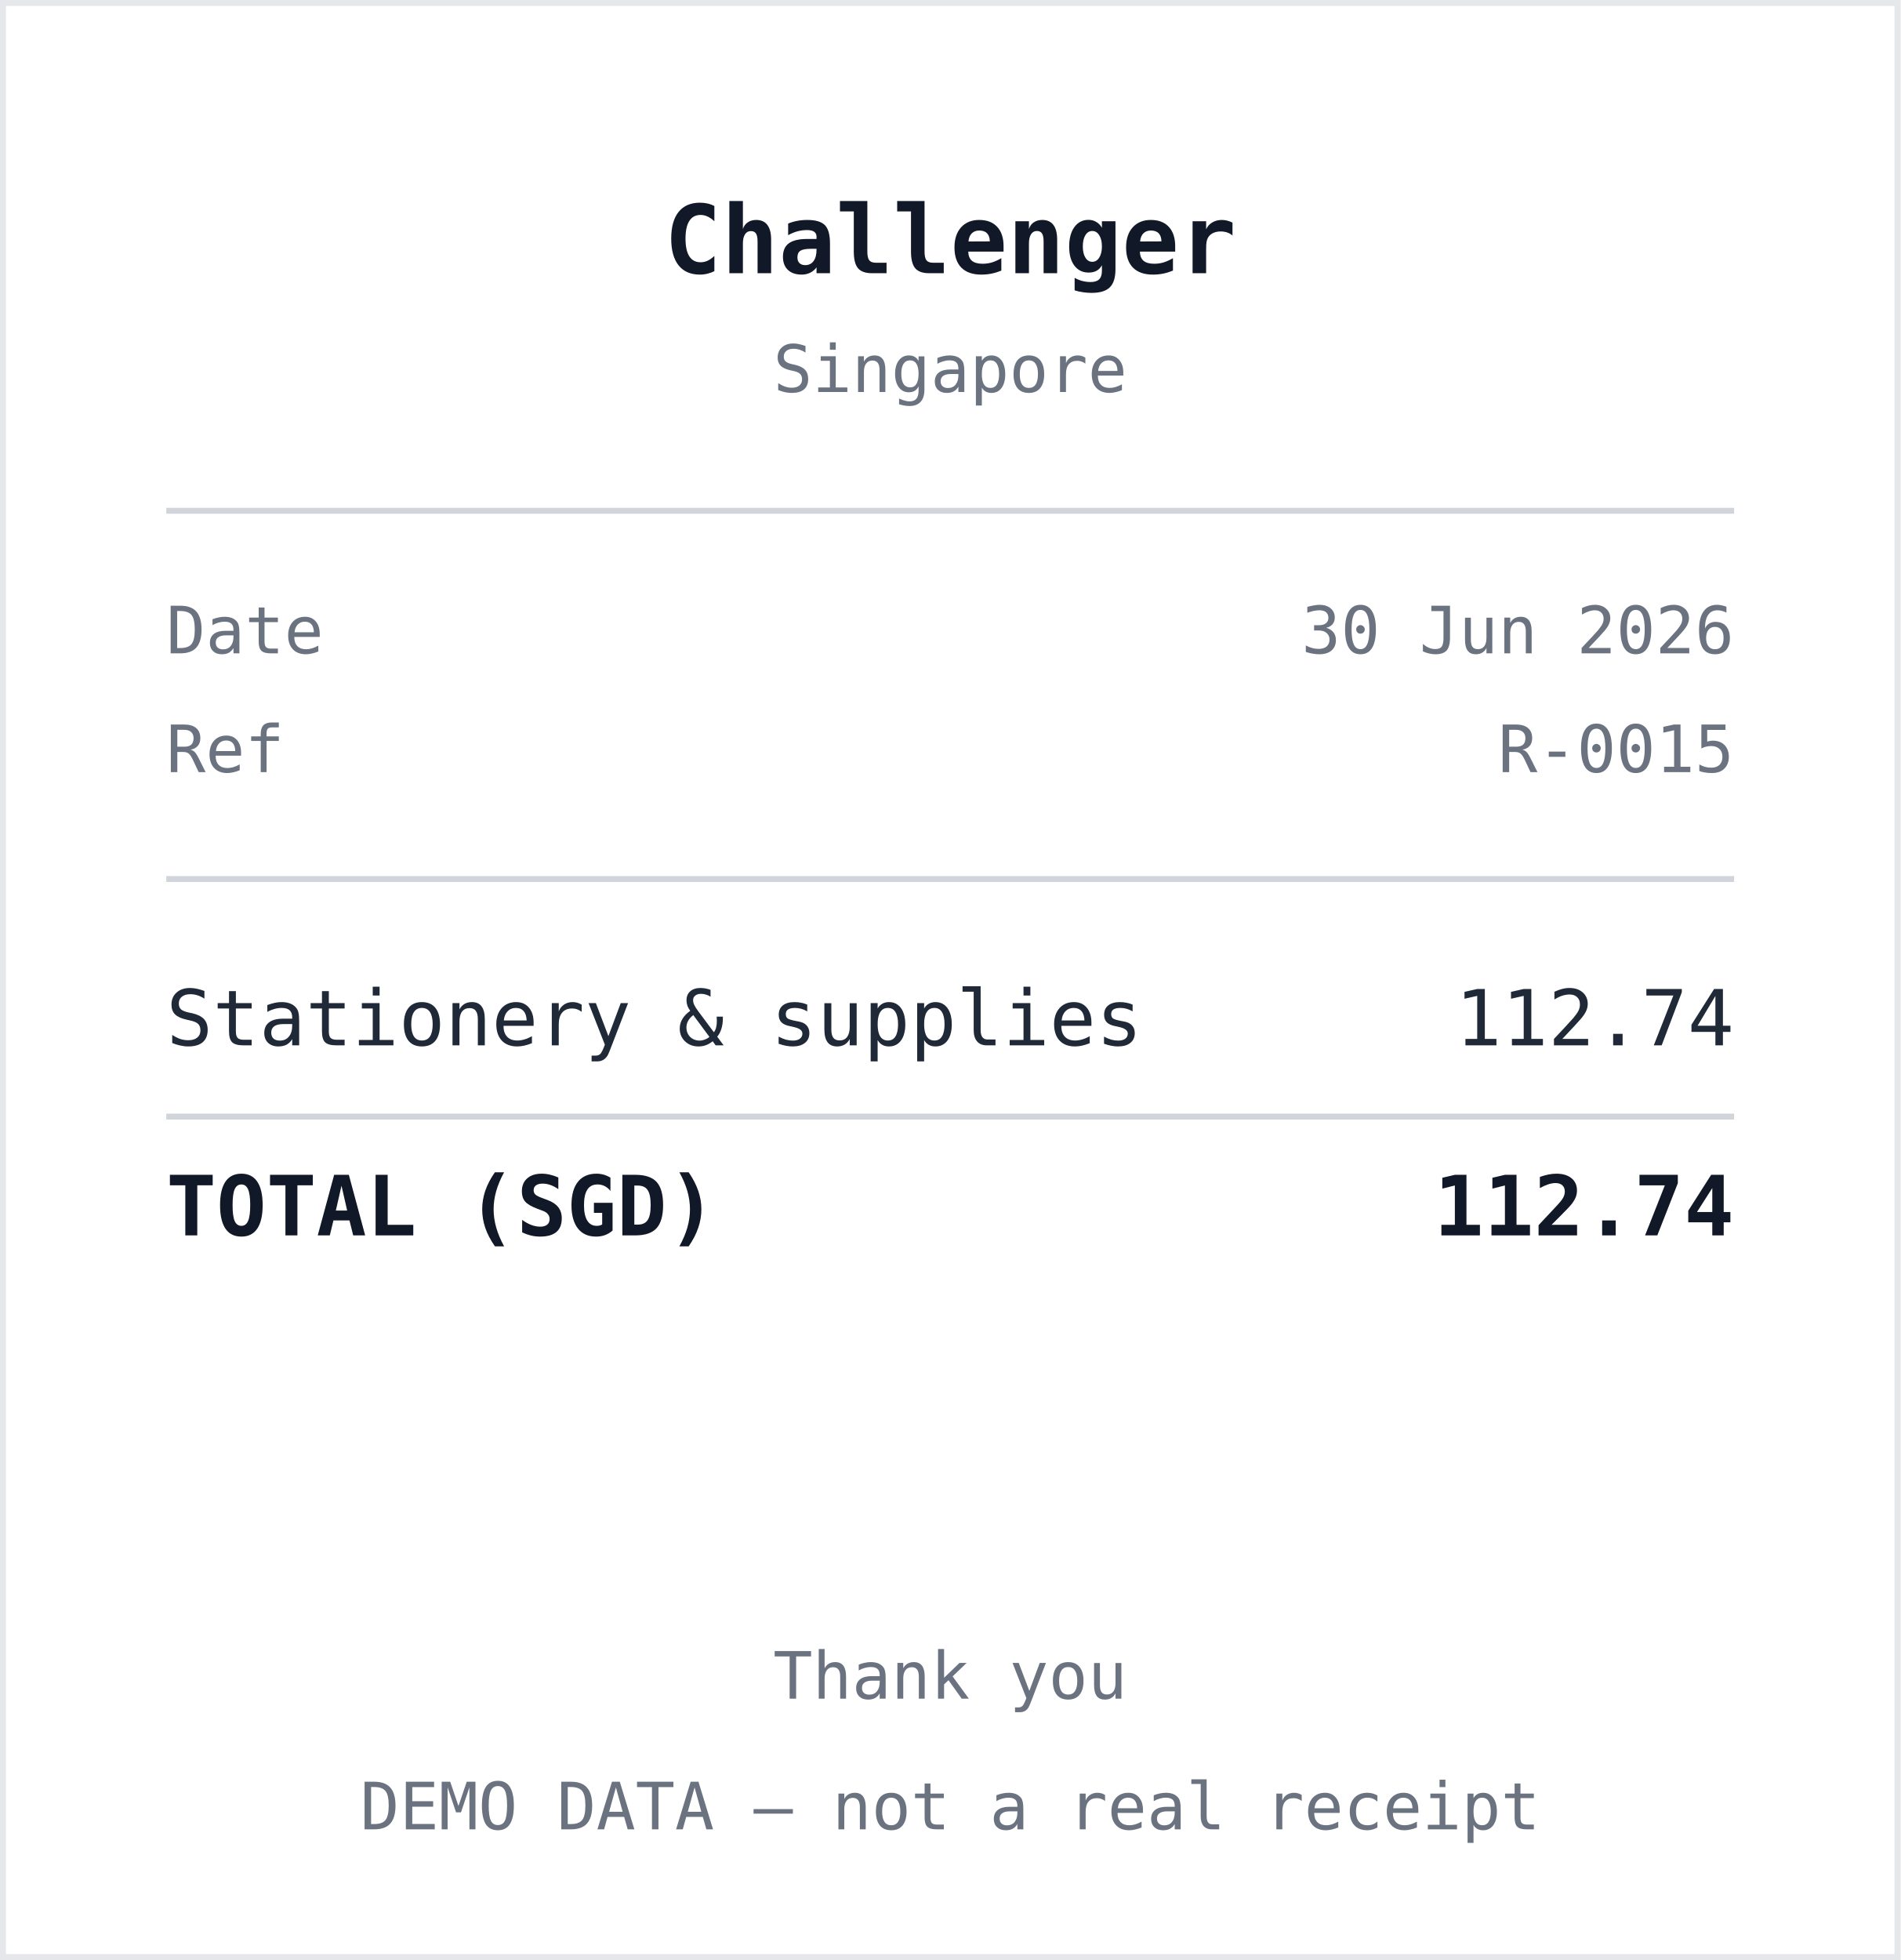
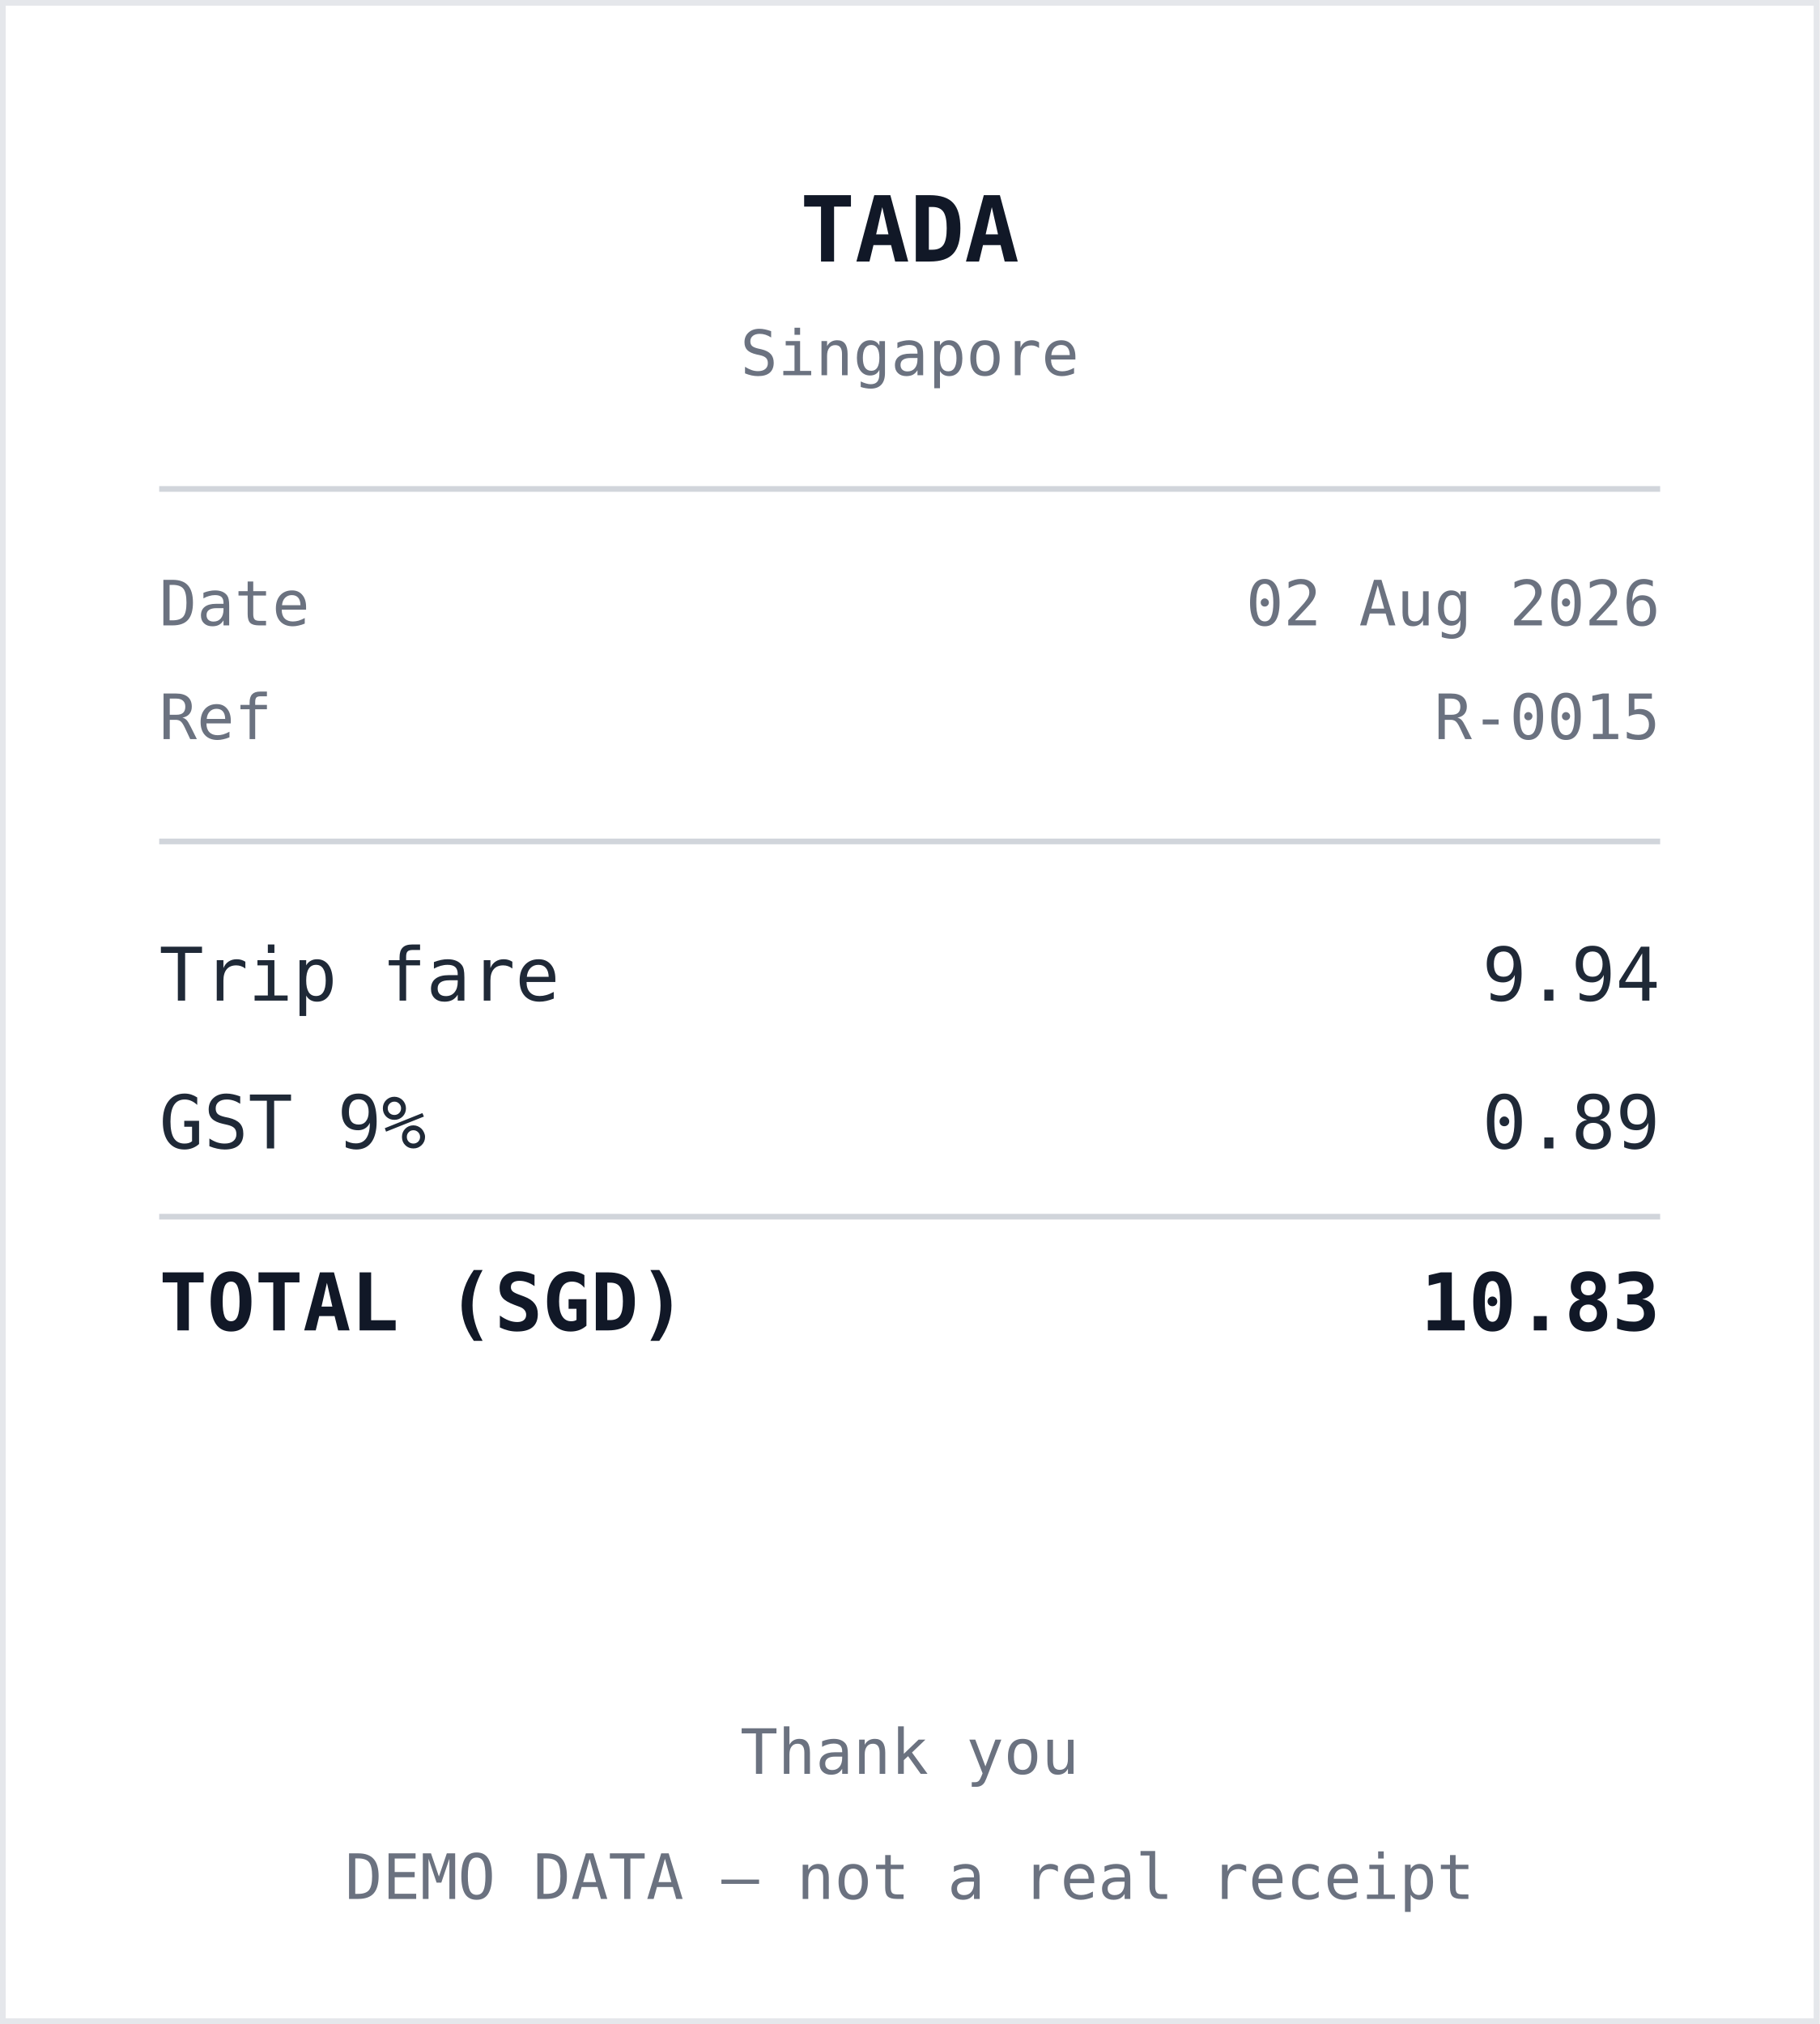
- <svg xmlns="http://www.w3.org/2000/svg" width="320" height="330" viewBox="0 0 320 330" role="img" aria-label="Receipt from Challenger">
+ <svg xmlns="http://www.w3.org/2000/svg" width="320" height="356" viewBox="0 0 320 356" role="img" aria-label="Receipt from TADA">
  <style>
    .r { font: 13px ui-monospace, "SF Mono", Menlo, monospace; fill: #1f2937; }
    .b { font: 700 14px ui-monospace, "SF Mono", Menlo, monospace; fill: #111827; }
    .h { font: 700 16px ui-monospace, "SF Mono", Menlo, monospace; fill: #111827; }
    .m { font: 11px ui-monospace, "SF Mono", Menlo, monospace; fill: #6b7280; }
    .rule { stroke: #d1d5db; stroke-width: 1; }
  </style>
-   <rect x="0" y="0" width="320" height="330" fill="#ffffff" />
-   <rect x="0.5" y="0.5" width="319" height="329" fill="none" stroke="#e5e7eb" />
-   <text x="160" y="46" text-anchor="middle" class="h">Challenger</text>
+   <rect x="0" y="0" width="320" height="356" fill="#ffffff" />
+   <rect x="0.5" y="0.5" width="319" height="355" fill="none" stroke="#e5e7eb" />
+   <text x="160" y="46" text-anchor="middle" class="h">TADA</text>
  <text x="160" y="66" text-anchor="middle" class="m">Singapore</text>
  <line x1="28" y1="86" x2="292" y2="86" class="rule" />
  <text x="28" y="110" class="m">Date</text>
-   <text x="292" y="110" text-anchor="end" class="m">30 Jun 2026</text>
+   <text x="292" y="110" text-anchor="end" class="m">02 Aug 2026</text>
  <text x="28" y="130" class="m">Ref</text>
  <text x="292" y="130" text-anchor="end" class="m">R-0015</text>
  <line x1="28" y1="148" x2="292" y2="148" class="rule" />
-   <text x="28" y="176" class="r">Stationery &amp; supplies</text>
-   <text x="292" y="176" text-anchor="end" class="r">112.74</text>
-   <line x1="28" y1="188" x2="292" y2="188" class="rule" />
-   <text x="28" y="208" class="b">TOTAL (SGD)</text>
-   <text x="292" y="208" text-anchor="end" class="b">112.74</text>
-   <text x="160" y="286" text-anchor="middle" class="m">Thank you</text>
-   <text x="160" y="308" text-anchor="middle" class="m">DEMO DATA — not a real receipt</text>
+   <text x="28" y="176" class="r">Trip fare</text>
+   <text x="292" y="176" text-anchor="end" class="r">9.94</text>
+   <text x="28" y="202" class="r">GST 9%</text>
+   <text x="292" y="202" text-anchor="end" class="r">0.89</text>
+   <line x1="28" y1="214" x2="292" y2="214" class="rule" />
+   <text x="28" y="234" class="b">TOTAL (SGD)</text>
+   <text x="292" y="234" text-anchor="end" class="b">10.83</text>
+   <text x="160" y="312" text-anchor="middle" class="m">Thank you</text>
+   <text x="160" y="334" text-anchor="middle" class="m">DEMO DATA — not a real receipt</text>
</svg>
